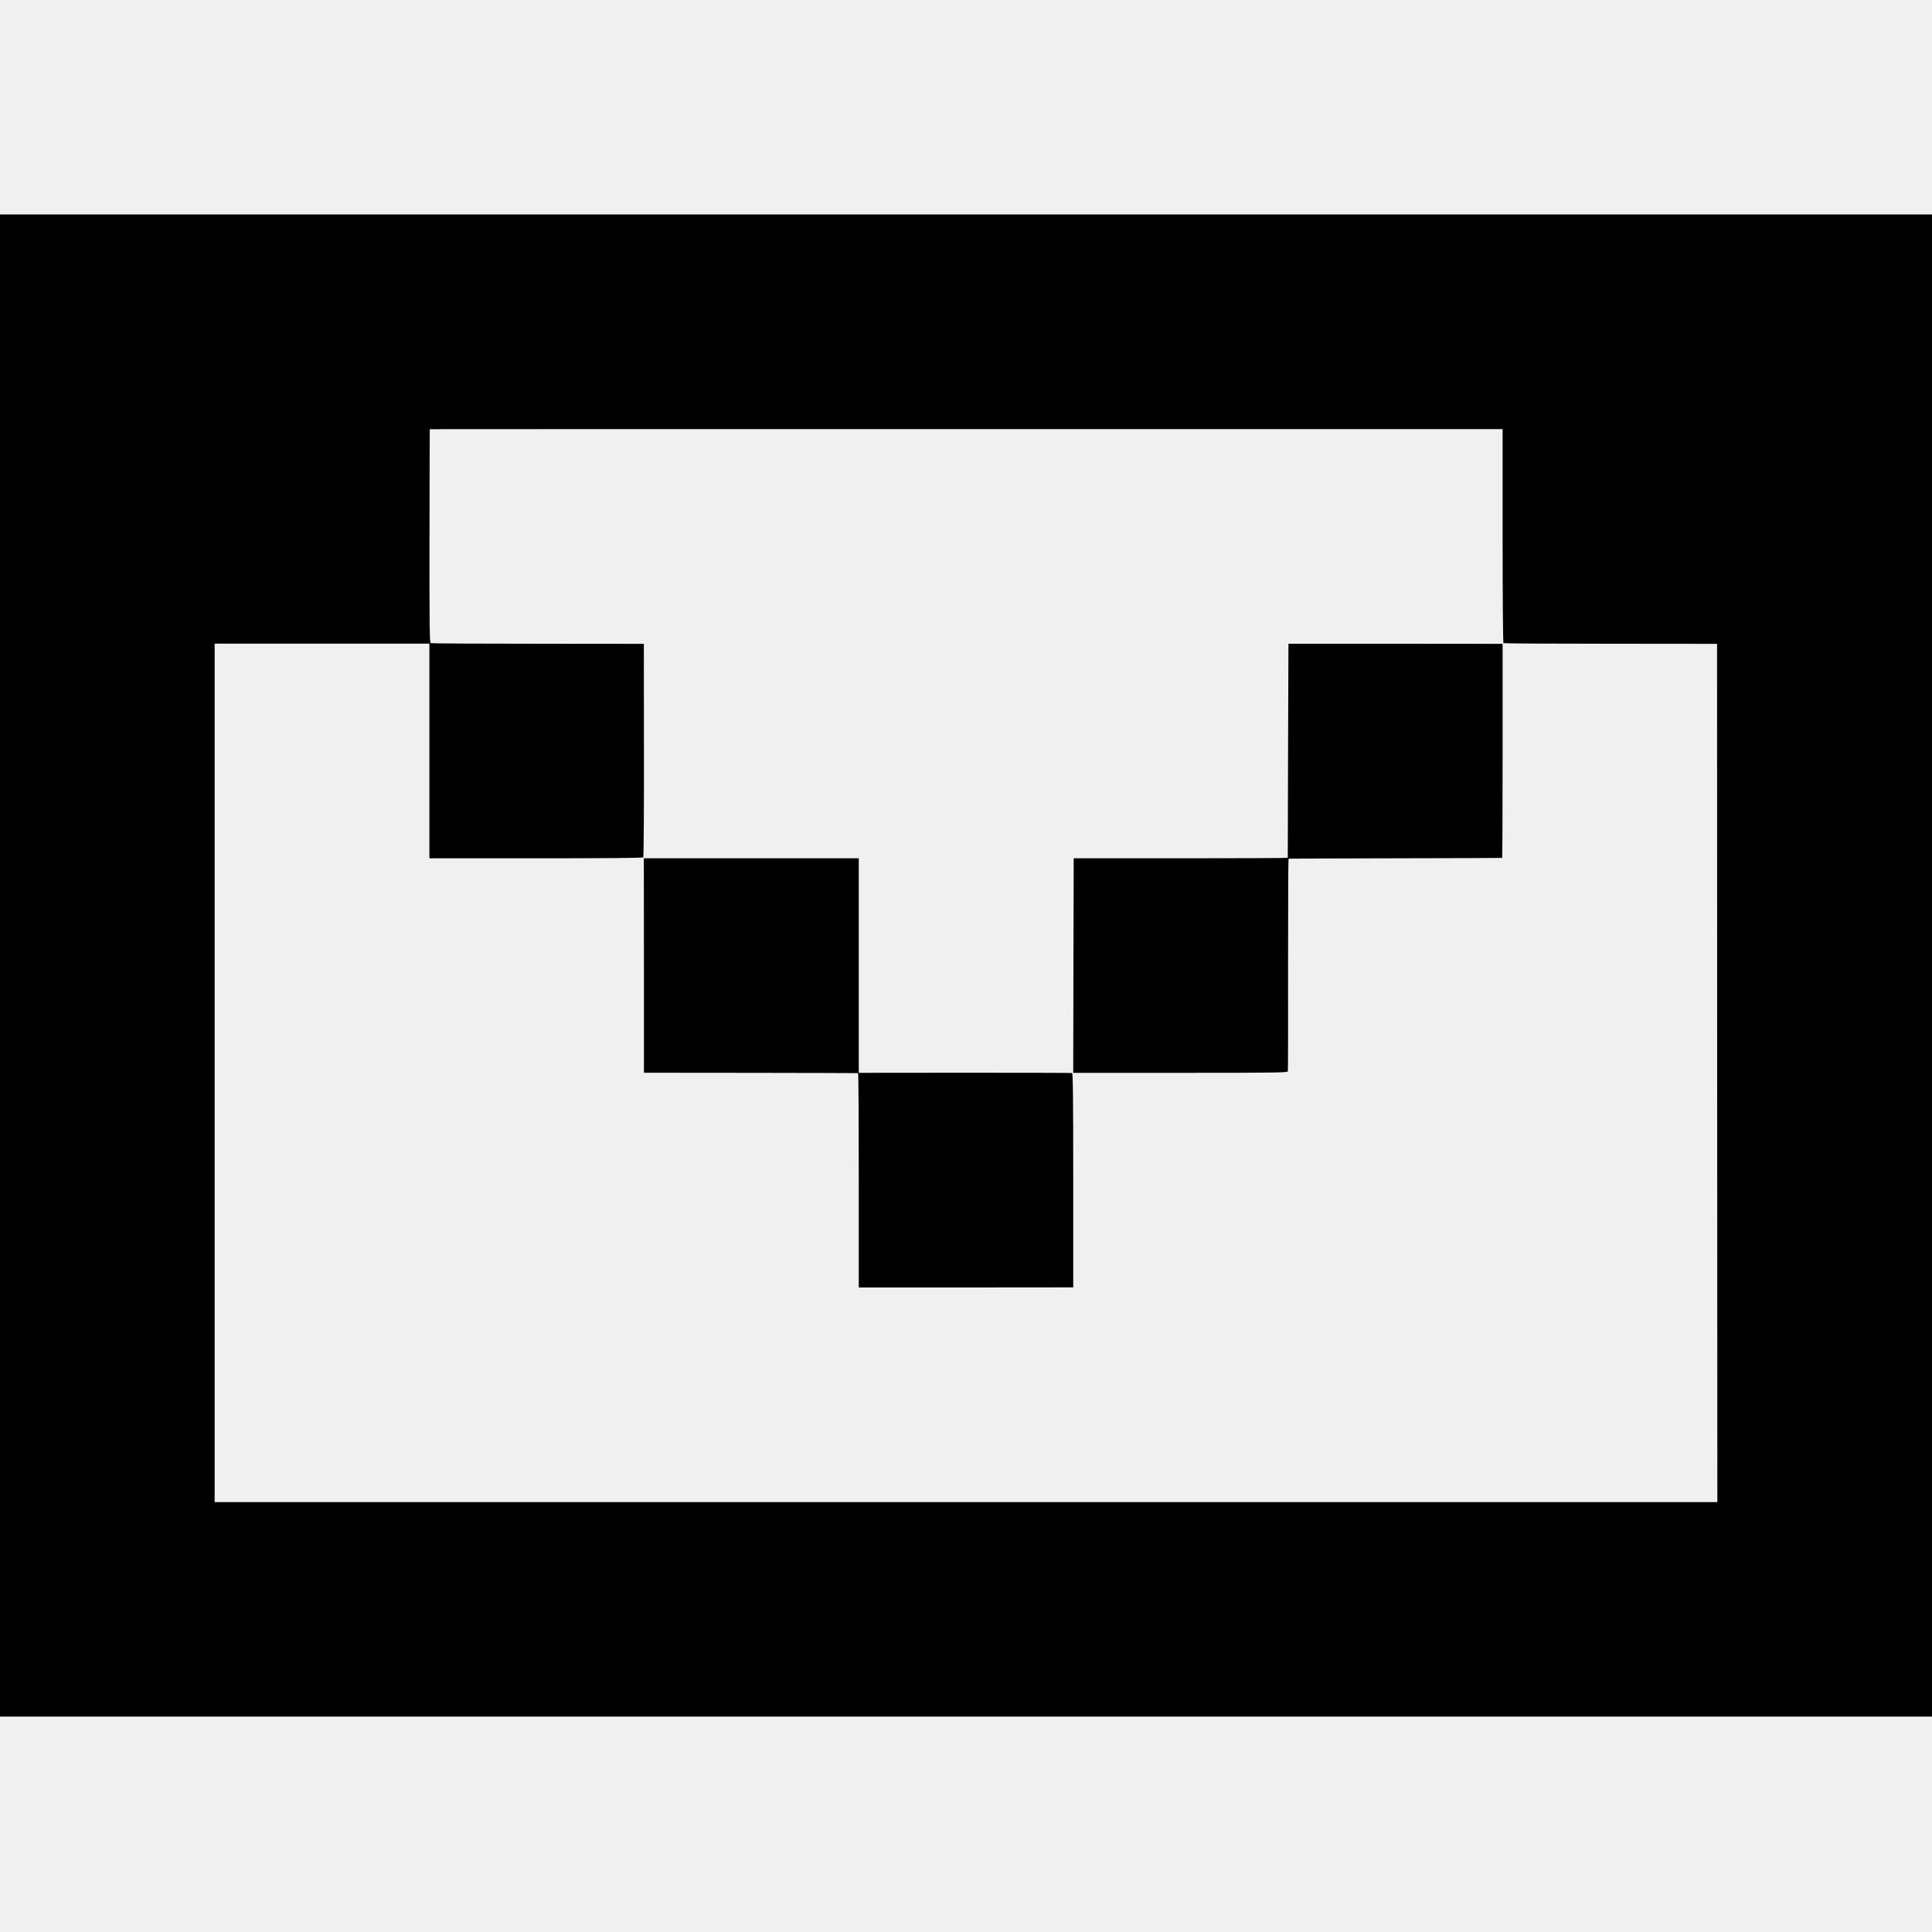
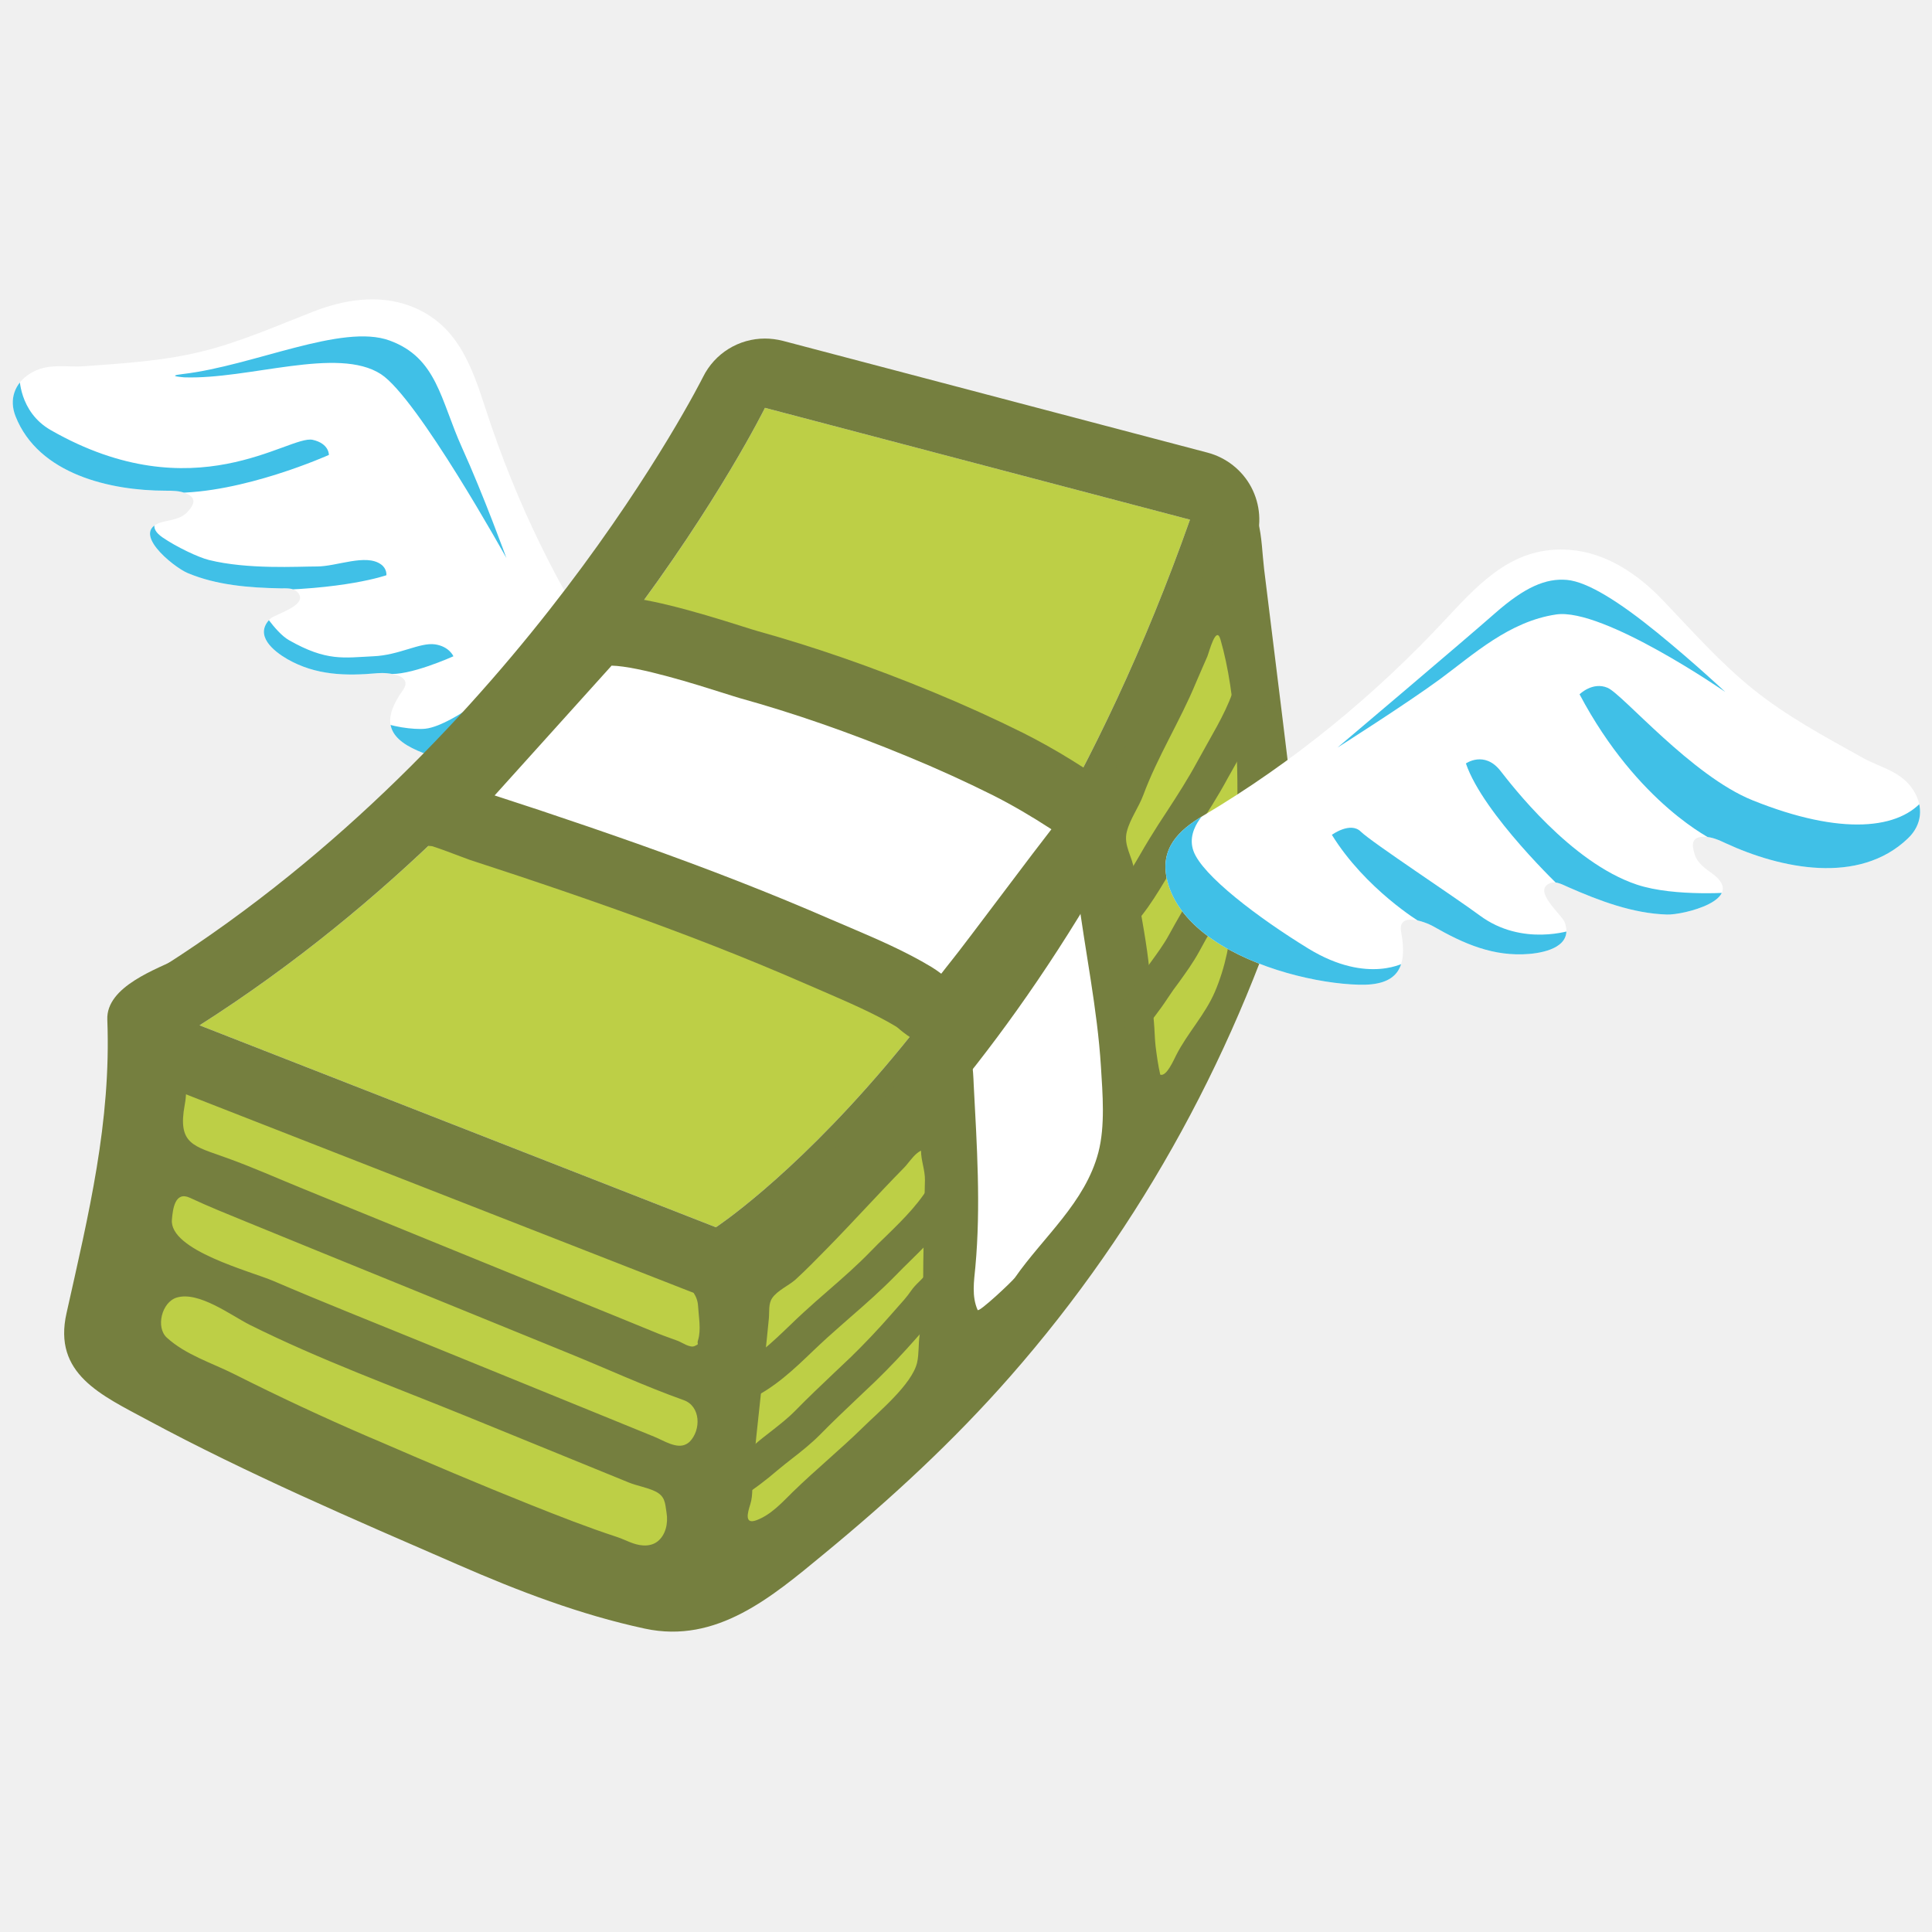
- <svg xmlns="http://www.w3.org/2000/svg" version="1.0" width="2000pt" height="2000pt" viewBox="0 0 2000 2000" preserveAspectRatio="xMidYMid meet">
-   <g transform="translate(0,2000) scale(0.1,-0.1)" fill="#000000" stroke="none">
-     <path d="M0 10005 l0 -7775 10000 0 10000 0 0 7775 0 7775 -10000 0 -10000 0 0 -7775z m15555 4448 c0 -668 4 -1107 9 -1111 5 -3 505 -6 1110 -6 l1101 -1 1 -4442 2 -4443 -7778 0 -7778 0 0 4443 0 4444 1112 0 1111 0 0 -1111 0 -1111 1103 0 c730 0 1106 3 1111 10 5 5 8 505 7 1110 l-1 1100 -1096 1 c-603 0 -1102 3 -1110 6 -12 5 -14 172 -13 1109 1 607 2 1105 3 1106 0 1 2500 1 5554 1 l5552 0 0 -1105z" />
-     <path d="M13338 13336 c0 -1 -2 -498 -4 -1106 -1 -608 -3 -1107 -3 -1110 -1 -3 -499 -5 -1108 -5 l-1108 0 -3 -1110 -2 -1111 1109 0 c989 0 1110 2 1113 16 2 8 3 507 2 1108 0 600 2 1093 5 1093 4 1 501 3 1106 4 605 1 1102 3 1105 4 3 0 5 499 5 1109 l0 1107 -1108 1 c-609 0 -1108 0 -1109 0z" />
-     <path d="M6666 10005 l0 -1110 1105 -1 c607 -1 1107 -2 1112 -3 4 -1 7 -500 7 -1110 l0 -1109 1110 0 1110 1 0 1107 c0 878 -3 1109 -12 1112 -7 2 -507 3 -1110 3 l-1098 -1 0 1111 0 1110 -1112 0 -1113 0 1 -1110z" />
+ <svg xmlns="http://www.w3.org/2000/svg" width="100%" height="100%" viewBox="0 0 2000 2000" version="1.1" xml:space="preserve" style="fill-rule:evenodd;clip-rule:evenodd;stroke-linejoin:round;stroke-miterlimit:2;">
+   <g>
+     <g>
+       <path d="M576.719,796.719c25.937,-4.375 48.906,-14.688 63.75,-33.438c18.75,-24.062 10,-47.187 -5.469,-69.844c-56.875,-82.656 -100.781,-173.593 -131.875,-268.906c-14.844,-45.781 -29.688,-89.531 -78.906,-107.969c-32.969,-12.187 -69.063,-6.25 -100.938,6.407c-37.656,14.687 -74.687,31.093 -113.906,40.781c-39.375,9.844 -80.938,12.344 -121.406,15.312c-20.157,1.563 -38.907,-3.906 -57.344,7.969c-15.625,10 -21.406,26.563 -14.531,43.906c23.75,60.157 98.281,77.032 155.468,77.032c7.188,-0 14.219,-0 21.094,2.812c11.406,4.844 8.438,11.563 1.094,19.531c-5.938,6.407 -15.313,7.657 -23.438,9.532c-39.375,8.437 9.532,47.343 23.75,53.281c30.313,12.812 64.219,15.312 96.719,15.937c5,0 12.656,-0.625 16.719,3.438c13.906,13.906 -22.5,22.812 -27.969,28.281c-16.719,16.875 3.438,33.125 17.969,41.563c29.531,16.875 60.625,17.5 93.437,14.531c10.469,-0.938 37.5,1.719 26.094,17.656c-20.469,28.75 -18.125,48.125 15.469,62.656c35.469,15.469 95.156,27.657 144.219,19.532Z" style="fill:#fff;" />
+       <path d="M189.375,387.187c73.125,-8.593 164.687,-52.656 213.906,-34.687c49.219,17.969 52.656,61.562 75,110.937c22.344,49.219 45.938,114.219 45.938,114.219c-0,0 -91.875,-165.625 -129.844,-190.312c-44.844,-29.063 -136.563,5.625 -203.75,3.281c-0.156,-0.156 -20.313,-1.25 -1.25,-3.438Z" style="fill:#40c0e7;" />
+       <g>
+         <clipPath id="_clip1">
+           <path d="M576.719,796.719c25.937,-4.375 48.906,-14.688 63.75,-33.438c18.75,-24.062 10,-47.187 -5.469,-69.844c-56.875,-82.656 -100.781,-173.593 -131.875,-268.906c-14.844,-45.781 -29.688,-89.531 -78.906,-107.969c-32.969,-12.187 -69.063,-6.25 -100.938,6.407c-37.656,14.687 -74.687,31.093 -113.906,40.781c-39.375,9.844 -80.938,12.344 -121.406,15.312c-20.157,1.563 -38.907,-3.906 -57.344,7.969c-15.625,10 -21.406,26.563 -14.531,43.906c23.75,60.157 98.281,77.032 155.468,77.032c7.188,-0 14.219,-0 21.094,2.812c11.406,4.844 8.438,11.563 1.094,19.531c-5.938,6.407 -15.313,7.657 -23.438,9.532c-39.375,8.437 9.532,47.343 23.75,53.281c30.313,12.812 64.219,15.312 96.719,15.937c5,0 12.656,-0.625 16.719,3.438c13.906,13.906 -22.5,22.812 -27.969,28.281c-16.719,16.875 3.438,33.125 17.969,41.563c29.531,16.875 60.625,17.5 93.437,14.531c10.469,-0.938 37.5,1.719 26.094,17.656c-20.469,28.75 -18.125,48.125 15.469,62.656c35.469,15.469 95.156,27.657 144.219,19.532Z" />
+         </clipPath>
+         <g clip-path="url(#_clip1)">
+           <path d="M20.156,389.375c0,-0 -0.937,36.875 32.5,55.937c148.906,85.157 246.406,4.532 271.094,10c17.187,3.907 16.719,15.625 16.719,15.625c-0,0 -89.532,40.313 -162.344,39.219c-72.813,-1.094 -145.625,-1.094 -160.156,-39.219c-14.532,-38.125 -23.438,-63.906 -23.438,-63.906l25.625,-17.656Z" style="fill:#40c0e7;" />
+         </g>
+         <clipPath id="_clip2">
+           <path d="M576.719,796.719c25.937,-4.375 48.906,-14.688 63.75,-33.438c18.75,-24.062 10,-47.187 -5.469,-69.844c-56.875,-82.656 -100.781,-173.593 -131.875,-268.906c-14.844,-45.781 -29.688,-89.531 -78.906,-107.969c-32.969,-12.187 -69.063,-6.25 -100.938,6.407c-37.656,14.687 -74.687,31.093 -113.906,40.781c-39.375,9.844 -80.938,12.344 -121.406,15.312c-20.157,1.563 -38.907,-3.906 -57.344,7.969c-15.625,10 -21.406,26.563 -14.531,43.906c23.75,60.157 98.281,77.032 155.468,77.032c7.188,-0 14.219,-0 21.094,2.812c11.406,4.844 8.438,11.563 1.094,19.531c-5.938,6.407 -15.313,7.657 -23.438,9.532c-39.375,8.437 9.532,47.343 23.75,53.281c30.313,12.812 64.219,15.312 96.719,15.937c5,0 12.656,-0.625 16.719,3.438c13.906,13.906 -22.5,22.812 -27.969,28.281c-16.719,16.875 3.438,33.125 17.969,41.563c29.531,16.875 60.625,17.5 93.437,14.531c10.469,-0.938 37.5,1.719 26.094,17.656c-20.469,28.75 -18.125,48.125 15.469,62.656c35.469,15.469 95.156,27.657 144.219,19.532Z" />
+         </clipPath>
+         <g clip-path="url(#_clip2)">
+           <path d="M162.5,536.094c-0,3.437 -8.906,10 5.625,20.156c14.531,10 37.344,20.781 48.125,23.437c40.312,10 91.875,6.719 112.031,6.719c20.313,0 50.469,-13.437 66.094,-2.187c6.406,4.531 5.625,11.25 5.625,11.25c-0,-0 -43.75,15.625 -135.469,15.625c-92.656,-0 -134.375,-34.688 -138.906,-43.594c-4.531,-8.906 19.062,-34.688 19.062,-34.688l17.813,3.282Z" style="fill:#40c0e7;" />
+         </g>
+         <clipPath id="_clip3">
+           <path d="M576.719,796.719c25.937,-4.375 48.906,-14.688 63.75,-33.438c18.75,-24.062 10,-47.187 -5.469,-69.844c-56.875,-82.656 -100.781,-173.593 -131.875,-268.906c-14.844,-45.781 -29.688,-89.531 -78.906,-107.969c-32.969,-12.187 -69.063,-6.25 -100.938,6.407c-37.656,14.687 -74.687,31.093 -113.906,40.781c-39.375,9.844 -80.938,12.344 -121.406,15.312c-20.157,1.563 -38.907,-3.906 -57.344,7.969c-15.625,10 -21.406,26.563 -14.531,43.906c23.75,60.157 98.281,77.032 155.468,77.032c7.188,-0 14.219,-0 21.094,2.812c11.406,4.844 8.438,11.563 1.094,19.531c-5.938,6.407 -15.313,7.657 -23.438,9.532c-39.375,8.437 9.532,47.343 23.75,53.281c30.313,12.812 64.219,15.312 96.719,15.937c5,0 12.656,-0.625 16.719,3.438c13.906,13.906 -22.5,22.812 -27.969,28.281c-16.719,16.875 3.438,33.125 17.969,41.563c29.531,16.875 60.625,17.5 93.437,14.531c10.469,-0.938 37.5,1.719 26.094,17.656c-20.469,28.75 -18.125,48.125 15.469,62.656c35.469,15.469 95.156,27.657 144.219,19.532Z" />
+         </clipPath>
+         <g clip-path="url(#_clip3)">
+           <path d="M272.187,633.594c-5.156,-8.594 12.032,20.625 26.875,29.062c39.219,22.344 57.032,18.125 87.344,16.719c26.875,-1.094 48.125,-14.531 63.906,-12.344c14.844,2.188 19.063,12.344 19.063,12.344c-0,-0 -47.031,21.25 -68.281,17.969c-21.25,-3.438 -110.782,15.625 -116.407,8.906c-5.625,-6.719 -38.125,-47.031 -38.125,-47.031l25.625,-25.625Z" style="fill:#40c0e7;" />
+         </g>
+         <clipPath id="_clip4">
+           <path d="M576.719,796.719c25.937,-4.375 48.906,-14.688 63.75,-33.438c18.75,-24.062 10,-47.187 -5.469,-69.844c-56.875,-82.656 -100.781,-173.593 -131.875,-268.906c-14.844,-45.781 -29.688,-89.531 -78.906,-107.969c-32.969,-12.187 -69.063,-6.25 -100.938,6.407c-37.656,14.687 -74.687,31.093 -113.906,40.781c-39.375,9.844 -80.938,12.344 -121.406,15.312c-20.157,1.563 -38.907,-3.906 -57.344,7.969c-15.625,10 -21.406,26.563 -14.531,43.906c23.75,60.157 98.281,77.032 155.468,77.032c7.188,-0 14.219,-0 21.094,2.812c11.406,4.844 8.438,11.563 1.094,19.531c-5.938,6.407 -15.313,7.657 -23.438,9.532c-39.375,8.437 9.532,47.343 23.75,53.281c30.313,12.812 64.219,15.312 96.719,15.937c5,0 12.656,-0.625 16.719,3.438c13.906,13.906 -22.5,22.812 -27.969,28.281c-16.719,16.875 3.438,33.125 17.969,41.563c29.531,16.875 60.625,17.5 93.437,14.531c10.469,-0.938 37.5,1.719 26.094,17.656c-20.469,28.75 -18.125,48.125 15.469,62.656c35.469,15.469 95.156,27.657 144.219,19.532Z" />
+         </clipPath>
+         <g clip-path="url(#_clip4)">
+           <path d="M392.031,745.469c10.156,6.718 37.031,10.156 48.125,8.906c15.938,-1.563 40.313,-17.969 40.313,-17.969l1.093,12.344l-25.781,26.875l-39.219,16.875l-35.781,-27.969l11.25,-19.062Z" style="fill:#40c0e7;" />
+         </g>
+       </g>
+       <path d="M1121.72,903.906c-9.219,32.5 -35.625,65.938 -53.75,94.219c-14.063,21.875 -33.125,37.812 -48.438,58.281c-14.375,19.375 -40.625,42.813 -41.25,66.875c-1.25,50.156 4.688,98.438 4.531,147.969c-0.156,17.812 2.188,35.937 4.375,53.906c1.719,15.156 10.157,32.188 9.688,48.438c18.906,2.968 27.5,-2.657 41.562,-15.625c20,-18.438 38.125,-38.75 56.25,-58.594c23.438,-25.938 38.907,-45.781 52.657,-77.5c11.093,-25.781 16.718,-41.563 14.687,-70.625c-2.031,-28.594 -4.531,-56.719 -4.531,-86.094l-35.781,-161.25Z" style="fill:#fff;fill-rule:nonzero;" />
+       <path d="M167.656,1092.03l582.344,219.531l-27.031,322.5l-618.125,-228.437l62.812,-313.594Z" style="fill:#bdcf46;fill-rule:nonzero;" />
+       <g>
+         <g>
+           <g>
+             <path id="SVGID_3_" d="M791.875,422.187c-0,0 -191.094,388.282 -585.313,639.219l534.532,209.063c-0,-0 301.718,-197.188 490.781,-732.5l-440,-115.782Z" style="fill:#bdcf46;" />
+           </g>
+           <path d="M791.875,422.187l440,115.782c-189.063,535.312 -490.781,732.5 -490.781,732.5l-534.532,-209.063c394.063,-250.937 585.313,-639.219 585.313,-639.219m-0,-71.718c-26.875,-0 -51.875,15 -64.219,40c-1.875,3.75 -188.125,374.062 -559.531,610.468c-22.813,14.532 -35.469,40.469 -32.813,67.344c2.657,26.875 20.157,50 45.157,59.844l534.531,209.062c8.437,3.282 17.344,5 26.094,5c13.75,0 27.343,-3.906 39.218,-11.718c13.125,-8.594 324.219,-216.719 519.219,-768.594c6.719,-18.906 5.156,-39.688 -4.219,-57.5c-9.375,-17.656 -25.781,-30.625 -45.156,-35.781l-439.844,-115.782c-6.25,-1.562 -12.5,-2.343 -18.437,-2.343Z" style="fill:#757f3f;fill-rule:nonzero;" />
+         </g>
+         <path d="M717.812,1337.97c2.657,4.062 4.532,8.437 4.844,14.218c0.625,11.25 3.281,24.219 0,35c-1.719,5 2.188,3.594 -3.594,6.25c-4.687,2.188 -12.812,-3.593 -17.187,-5.312c-6.875,-2.656 -13.75,-4.844 -20.625,-7.656c-12.813,-5.313 -25.781,-10.469 -38.594,-15.782c-53.125,-21.562 -106.094,-43.281 -159.219,-64.843c-56.25,-22.969 -112.656,-45.938 -168.906,-68.907c-26.562,-10.781 -52.969,-22.656 -80,-32.343c-34.062,-12.344 -50.937,-13.75 -43.281,-55c3.281,-17.657 0.625,-35.313 2.656,-53.282c1.719,-15.781 3.281,-21.718 15.781,-32.187c17.657,-14.688 34.688,-28.281 28.75,-53.906c-7.187,-31.875 -27.187,-23.438 -51.562,-13.125c-24.219,12.031 -77.188,29.843 -75.781,64.531c4.062,106.094 -19.375,201.406 -42.188,303.594c-14.375,63.125 35.938,85 84.688,111.25c102.187,55 213.593,102.812 320,149.062c62.5,27.344 127.031,52.031 193.906,66.406c74.531,16.094 131.875,-33.125 185.312,-77.187c68.907,-56.719 134.219,-116.875 193.125,-184.063c137.032,-156.093 236.719,-340.468 296.094,-539.375c1.406,-4.687 1.719,-9.687 1.25,-14.531c-5.312,-42.812 -10.625,-85.625 -15.781,-128.437c-6.25,-51.094 -12.656,-102.188 -18.906,-153.282c-1.875,-15.625 -2.188,-33.437 -6.25,-49.062c-0.469,-1.875 -1.094,-3.594 -1.563,-5.469c-3.906,-12.187 -13.906,-24.062 -28.594,-18.906c-17.187,5.937 -13.437,31.719 -17.343,46.094c-5,18.437 -10.469,36.406 -15,54.843c-9.375,38.282 -31.719,76.25 -49.844,110.938c-13.125,24.844 -26.719,47.031 -37.5,73.281c-8.281,20.313 -16.719,40.469 -25.469,60.625c-4.062,9.375 -12.812,19.375 -14.844,29.375c-2.187,10.156 2.188,23.906 3.438,34.219c7.656,59.844 20.312,118.906 24.062,179.219c1.719,27.968 4.532,61.25 -2.656,88.75c-13.594,51.875 -56.875,87.343 -86.406,129.687c-2.656,3.75 -37.344,36.406 -38.594,33.438c-6.25,-14.219 -3.75,-29.688 -2.344,-44.532c5.782,-62.812 1.563,-126.093 -1.718,-188.906c-0.625,-13.281 -0.625,-40.781 -18.125,-42.812c-10,-1.094 -16.719,-0.938 -25.157,4.843c-20.312,14.063 -34.531,35.782 -50.937,53.907c-22.344,24.687 -45.938,48.75 -71.406,70c-13.125,10.937 -25.782,22.187 -38.125,33.906c-17.032,12.969 -35.157,25 -54.219,34.531c-18.125,9.063 -52.813,8.438 -45.625,38.281c2.5,9.532 8.75,15.469 13.437,22.657Zm-37.031,257.656c-3.75,2.969 -8.75,4.531 -14.844,4.219c-10.468,-0.625 -17.968,-5.782 -27.656,-8.907c-30,-9.843 -59.531,-21.406 -88.906,-33.125c-53.594,-21.406 -106.875,-44.062 -159.844,-67.031c-2.656,-1.094 -5.156,-2.187 -7.812,-3.281c-47.5,-20.469 -92.969,-41.719 -139.219,-65c-23.281,-11.719 -50.156,-19.844 -69.844,-37.813c-11.562,-10.625 -5.312,-36.562 10.156,-41.406c22.813,-7.031 56.407,18.438 75.625,28.125c72.657,36.25 149.219,64.063 224.375,94.688c55.938,22.812 112.032,45.625 168.125,68.593c8.438,3.438 18.594,5 27.188,9.063c10.312,5 10.312,11.719 11.875,22.187c1.875,11.25 -1.094,23.282 -9.219,29.688Zm29.844,-100.781c-10,5.625 -23.438,-3.594 -33.594,-7.657c-21.406,-8.75 -42.969,-17.5 -64.375,-26.25c-59.062,-24.062 -118.125,-48.125 -177.187,-72.187c-50.782,-20.781 -101.875,-40.938 -152.344,-62.656c-23.281,-10 -108.125,-31.719 -105.156,-63.594c0.937,-10.938 3.125,-29.844 18.75,-22.5c19.062,8.906 38.437,16.719 57.968,24.687c52.657,21.563 105.625,43.125 158.282,64.532c58.437,23.75 116.718,47.656 175.156,71.406c39.687,16.094 79.219,34.375 119.531,48.75c17.813,6.25 18.281,30.937 6.25,43.125c-1.094,0.937 -2.031,1.719 -3.281,2.344Z" style="fill:#757f3f;fill-rule:nonzero;" />
+         <g>
+           <path d="M448.281,840.312c2.344,-2.5 43.594,14.063 48.594,15.782c16.875,5.468 33.594,11.093 50.469,16.562c33.593,11.094 67.031,22.656 100.312,34.375c66.719,23.594 132.813,49.063 197.656,77.188c33.438,14.687 69.219,28.437 100.469,47.343c11.406,6.875 17.813,18.282 33.125,15.157c14.531,-2.969 24.219,-18.438 33.125,-28.907c12.188,-14.531 126.406,-168.125 127.656,-167.187c-30,-22.5 -63.125,-43.281 -96.406,-59.844c-29.687,-14.844 -59.844,-28.437 -90.469,-41.094c-58.125,-23.906 -117.5,-45 -178.125,-61.875c-21.562,-6.093 -144.375,-49.375 -162.187,-29.687c0.156,0.156 -164.063,182.187 -164.219,182.187Z" style="fill:#fff;" />
+           <path d="M973.906,1083.44c-20.781,0 -34.062,-10.937 -42.031,-17.343c-1.406,-1.25 -2.813,-2.5 -4.531,-3.594c-22.969,-13.75 -49.844,-25.156 -75.625,-36.406l-20.625,-8.907c-58.438,-25.468 -122.188,-50.468 -195.313,-76.406c-32.969,-11.719 -66.25,-23.125 -99.531,-34.219l-50.313,-16.562c-1.406,-0.469 -4.687,-1.719 -9.218,-3.438c-5.782,-2.187 -22.188,-8.437 -29.532,-10.625c-8.125,-0.312 -16.093,-3.437 -22.812,-9.375c-14.531,-13.281 -15.625,-35.625 -2.656,-50.312l0.156,-0.156l164.062,-181.875c15.313,-17.032 38.282,-17.032 45.625,-17.032c33.75,0 86.25,15.157 137.969,31.563c6.563,2.031 11.719,3.75 14.688,4.531c58.75,16.406 118.437,37.031 182.031,63.281c32.187,13.282 63.437,27.5 92.969,42.188c33.125,16.719 66.718,37.344 97.656,60.312c11.25,5.938 19.219,17.969 19.219,31.719c-0,11.094 -5.157,21.094 -13.125,27.656c-10,12.657 -40.782,53.282 -63.907,84.063c-33.281,44.219 -54.062,71.719 -59.843,78.594l-4.063,5.156c-9.687,12.344 -24.375,30.937 -49.219,35.937c-3.75,0.782 -7.968,1.25 -12.031,1.25Zm-461.875,-260l46.719,15.313c33.75,11.25 67.5,22.812 101.094,34.687c74.531,26.407 139.843,52.032 199.843,78.125l20.157,8.594c28.125,12.031 57.343,24.531 84.531,40.938c3.594,2.187 6.875,4.531 10,6.875c1.562,-2.032 3.437,-4.532 5,-6.407l5.312,-6.718c4.844,-5.782 32.969,-42.969 57.657,-75.782c19.843,-26.406 34.687,-45.937 46.093,-60.625c-20.156,-13.125 -40.625,-25.156 -61.093,-35.468c-27.969,-13.907 -57.657,-27.5 -88.125,-40c-60.938,-25.157 -117.813,-44.844 -174.063,-60.469c-3.437,-1.094 -9.375,-2.813 -17.031,-5.313c-26.094,-8.281 -86.875,-27.5 -115,-28.125c-19.375,21.407 -80.781,89.532 -121.094,134.375Z" style="fill:#757f3f;fill-rule:nonzero;" />
+         </g>
+       </g>
+       <path d="M939.219,1205c-1.094,1.406 -2.188,2.656 -3.438,3.906c-27.187,27.656 -53.125,56.563 -80.312,84.219c-10.469,10.625 -20.782,21.25 -31.875,31.406c-7.188,6.406 -18.75,11.25 -24.219,19.219c-4.063,5.937 -2.813,14.062 -3.438,20.937c-5.156,53.907 -12.031,107.657 -16.718,161.407c-0.938,10.312 0.625,21.093 -2.5,31.093c-2.969,9.219 -6.25,21.407 6.718,16.407c14.844,-5.625 26.25,-18.282 37.344,-29.219c23.594,-22.969 49.219,-43.906 72.813,-67.031c15.625,-15.469 50.468,-44.219 55.781,-66.719c2.031,-8.906 1.25,-19.688 2.656,-28.75c0.938,-7.188 0.469,-15 1.406,-22.188c2.032,-17.187 2.344,-34.375 2.344,-51.718c0,-20.157 1.563,-40.313 1.25,-60.625c0,-8.75 0.313,-17.188 0.469,-25.782c0.156,-10.156 -4.063,-20.156 -4.063,-30.468c-6.093,3.125 -10,8.906 -14.218,13.906Z" style="fill:#bdcf46;" />
+       <path d="M1278.75,757.187c-2.344,-32.5 -6.875,-65.937 -15.313,-95.156c-4.531,-15.625 -11.875,13.438 -13.593,17.5c-3.907,9.219 -8.125,18.281 -11.875,27.344c-16.407,39.687 -39.532,75.937 -54.532,116.406c-4.687,12.5 -13.593,24.531 -16.875,37.344c-3.906,14.531 5.782,26.094 7.5,40.156c3.594,28.125 9.532,55.781 13.438,83.906c3.437,24.219 4.531,48.907 7.031,73.282c0.781,8.281 0.781,16.718 1.719,25c1.25,9.843 2.656,20.156 4.844,29.531c6.562,2.344 14.062,-15.625 16.562,-20.313c11.719,-22.968 29.688,-41.562 40,-65.468c10.781,-25.313 16.406,-53.125 17.813,-80.469c2.5,-45.938 6.25,-92.031 5.468,-137.969c-0.156,-16.25 -0.781,-33.437 -2.187,-51.094Z" style="fill:#bdcf46;" />
+       <path d="M774.687,1449.38l-15,-32.5c21.407,-9.844 39.063,-26.719 57.657,-44.531c4.687,-4.532 9.531,-9.219 14.531,-13.75c8.125,-7.5 16.562,-14.844 25,-22.188c15.781,-13.75 30.625,-26.719 44.531,-41.094c5.156,-5.312 10.313,-10.468 15.781,-15.625c18.907,-18.437 36.563,-35.937 48.282,-58.125l31.718,16.563c-14.218,27.031 -34.843,47.344 -54.843,67.031c-5.157,5 -10.157,10 -15.157,15.156c-15,15.313 -31.093,29.532 -46.562,42.969c-8.125,7.188 -16.406,14.375 -24.375,21.563c-4.688,4.218 -9.375,8.75 -14.063,13.125c-20.156,19.375 -40.625,39.062 -67.5,51.406Z" style="fill:#757f3f;fill-rule:nonzero;" />
+       <path d="M757.344,1556.88l-9.688,-6.094l8.125,-17.344l-8.281,-12.812c11.094,-7.188 22.969,-16.094 34.219,-25.625c5.156,-4.531 10.625,-8.75 16.093,-12.969c8.75,-6.875 17.657,-13.75 25.469,-21.719c13.125,-13.437 26.719,-26.25 40,-38.906l17.813,-16.875c12.968,-12.656 27.812,-28.125 42.5,-45l4.531,-5.156c5.312,-5.938 10.625,-11.719 15,-18.125c2.344,-3.438 5.469,-6.719 8.906,-10c1.719,-1.719 4.219,-4.219 4.844,-5.313l32.812,14.375c-3.125,7.032 -8.281,12.344 -12.5,16.407c-1.562,1.562 -3.281,3.125 -4.531,4.843c-5.312,7.657 -11.406,14.532 -17.812,21.719l-4.375,4.844c-15.313,17.5 -30.782,33.75 -44.532,47.031l-17.968,17.031c-13.125,12.5 -26.407,25 -39.219,38.125c-9.219,9.219 -19.219,17.188 -28.906,24.688c-5,3.906 -10.157,7.969 -15,12.031c-12.344,10.625 -25.469,20.469 -37.969,28.438l-9.531,6.406Z" style="fill:#757f3f;fill-rule:nonzero;" />
+       <path d="M1160,971.094l-23.438,-27.188c17.969,-15.312 30.313,-36.406 43.282,-58.594c3.281,-5.781 6.718,-11.562 10.156,-17.187c5.781,-9.531 11.875,-18.906 17.969,-28.125c11.406,-17.5 22.031,-34.063 31.562,-51.719c3.594,-6.406 7.188,-12.969 10.781,-19.375c12.969,-22.969 25.313,-44.687 30.469,-69.062l35,7.343c-6.25,29.844 -20.469,55.157 -34.219,79.532c-3.593,6.25 -7.031,12.343 -10.468,18.593c-10.157,18.907 -21.719,36.875 -32.969,54.219c-5.938,9.063 -11.875,18.125 -17.5,27.5c-3.438,5.469 -6.719,10.938 -9.844,16.563c-14.062,23.593 -28.437,48.125 -50.781,67.5Z" style="fill:#757f3f;fill-rule:nonzero;" />
+       <path d="M1172.97,1079.22l-10.938,-3.282l2.969,-18.906l-11.563,-10c8.75,-10 17.657,-21.875 25.938,-34.062c3.75,-5.782 7.812,-11.25 11.875,-16.875c6.562,-9.063 13.281,-18.125 18.594,-27.813c9.062,-16.562 18.437,-32.5 27.812,-48.437l12.344,-21.407c9.062,-15.781 19.062,-34.687 28.594,-54.843l2.968,-6.094c3.438,-7.188 6.875,-14.219 9.375,-21.563c1.25,-3.906 3.438,-7.968 5.782,-12.031c1.093,-2.031 2.968,-5.312 3.125,-6.562l35.625,4.687c-1.094,7.656 -4.688,14.063 -7.5,19.219c-1.094,2.031 -2.344,4.062 -2.969,5.937c-3.125,8.75 -7.031,17.188 -11.25,25.782l-2.813,5.937c-10,21.094 -20.312,40.938 -30,57.5l-12.5,21.406c-9.218,15.625 -18.437,31.25 -27.187,47.5c-6.25,11.407 -13.75,21.719 -20.938,31.719c-3.906,5.156 -7.656,10.313 -11.093,15.625c-8.907,13.594 -19.063,26.563 -28.75,37.813l-7.5,8.75Z" style="fill:#757f3f;fill-rule:nonzero;" />
+       <path d="M1255.62,972.812c-23.594,-16.25 -41.563,-36.875 -47.5,-62.031c-7.5,-32.187 11.562,-51.094 37.187,-66.25c93.75,-55.625 178.594,-125.156 252.657,-205c35.625,-38.281 70.156,-74.687 127.031,-70.312c38.125,2.968 70.781,25.312 96.562,52.343c30.313,31.719 59.375,64.688 93.594,92.188c34.375,27.656 74.219,49.062 112.656,70.469c19.219,10.781 40,13.75 52.969,33.906c10.781,17.031 8.906,35.937 -5.781,49.844c-50.781,48.593 -132.031,31.093 -188.438,5c-7.031,-3.282 -14.062,-6.563 -22.031,-6.719c-13.437,-0.313 -13.75,7.656 -10,18.75c2.969,9.062 11.563,14.531 18.906,20c34.844,26.25 -31.093,42.344 -47.812,41.719c-35.469,-1.094 -70,-14.219 -102.344,-28.438c-5.156,-2.187 -12.187,-6.406 -18.125,-4.219c-20,7.344 11.719,32.657 14.688,40.782c8.75,24.218 -18.438,31.093 -36.719,32.656c-36.875,3.125 -67.813,-10.469 -98.906,-28.281c-9.844,-5.625 -37.657,-15.313 -33.75,5.468c7.031,37.657 -4.063,55.782 -43.75,54.688c-42.188,-1.094 -106.563,-16.094 -151.094,-46.563Z" style="fill:#fff;" />
+       <g>
+         <path d="M1384.53,773.906c0,0 132.5,-112.031 163.281,-139.219c30.782,-27.031 52.5,-36.25 74.219,-34.375c21.563,1.875 54.844,23.125 93.438,54.532c38.75,31.562 70.468,61.406 70.468,61.406c0,-0 -126.25,-87.344 -175,-80.156c-48.75,7.187 -85.781,41.562 -120.156,66.875c-34.375,25.312 -106.25,70.937 -106.25,70.937Z" style="fill:#40c0e7;" />
+         <g>
+           <clipPath id="_clip5">
+             <path d="M1255.62,972.812c-23.594,-16.25 -41.563,-36.875 -47.5,-62.031c-7.5,-32.187 11.562,-51.094 37.187,-66.25c93.75,-55.625 178.594,-125.156 252.657,-205c35.625,-38.281 70.156,-74.687 127.031,-70.312c38.125,2.968 70.781,25.312 96.562,52.343c30.313,31.719 59.375,64.688 93.594,92.188c34.375,27.656 74.219,49.062 112.656,70.469c19.219,10.781 40,13.75 52.969,33.906c10.781,17.031 8.906,35.937 -5.781,49.844c-50.781,48.593 -132.031,31.093 -188.438,5c-7.031,-3.282 -14.062,-6.563 -22.031,-6.719c-13.437,-0.313 -13.75,7.656 -10,18.75c2.969,9.062 11.563,14.531 18.906,20c34.844,26.25 -31.093,42.344 -47.812,41.719c-35.469,-1.094 -70,-14.219 -102.344,-28.438c-5.156,-2.187 -12.187,-6.406 -18.125,-4.219c-20,7.344 11.719,32.657 14.688,40.782c8.75,24.218 -18.438,31.093 -36.719,32.656c-36.875,3.125 -67.813,-10.469 -98.906,-28.281c-9.844,-5.625 -37.657,-15.313 -33.75,5.468c7.031,37.657 -4.063,55.782 -43.75,54.688c-42.188,-1.094 -106.563,-16.094 -151.094,-46.563Z" />
+           </clipPath>
+           <g clip-path="url(#_clip5)">
+             <path d="M1635.16,718.75c0,-0 13.438,-13.438 29.063,-6.719c15.625,6.719 87.031,91.094 150,116.406c91.875,37.032 153.437,30.313 178.125,-2.187c4.843,-6.406 -12.344,78.437 -12.344,78.437l-120.938,15.625l-85.156,-50.468c0.156,-0 -78.281,-36.875 -138.75,-151.094Z" style="fill:#40c0e7;" />
+           </g>
+           <clipPath id="_clip6">
+             <path d="M1255.62,972.812c-23.594,-16.25 -41.563,-36.875 -47.5,-62.031c-7.5,-32.187 11.562,-51.094 37.187,-66.25c93.75,-55.625 178.594,-125.156 252.657,-205c35.625,-38.281 70.156,-74.687 127.031,-70.312c38.125,2.968 70.781,25.312 96.562,52.343c30.313,31.719 59.375,64.688 93.594,92.188c34.375,27.656 74.219,49.062 112.656,70.469c19.219,10.781 40,13.75 52.969,33.906c10.781,17.031 8.906,35.937 -5.781,49.844c-50.781,48.593 -132.031,31.093 -188.438,5c-7.031,-3.282 -14.062,-6.563 -22.031,-6.719c-13.437,-0.313 -13.75,7.656 -10,18.75c2.969,9.062 11.563,14.531 18.906,20c34.844,26.25 -31.093,42.344 -47.812,41.719c-35.469,-1.094 -70,-14.219 -102.344,-28.438c-5.156,-2.187 -12.187,-6.406 -18.125,-4.219c-20,7.344 11.719,32.657 14.688,40.782c8.75,24.218 -18.438,31.093 -36.719,32.656c-36.875,3.125 -67.813,-10.469 -98.906,-28.281c-9.844,-5.625 -37.657,-15.313 -33.75,5.468c7.031,37.657 -4.063,55.782 -43.75,54.688c-42.188,-1.094 -106.563,-16.094 -151.094,-46.563Z" />
+           </clipPath>
+           <g clip-path="url(#_clip6)">
+             <path d="M1517.5,790.312c-0,0 19.062,-13.437 35.625,7.5c11.094,14.063 72.5,95 141.406,117.969c39.375,13.125 101.875,7.813 101.875,7.813l-46.562,43.906l-132.5,-47.188c-0.157,0 -81.875,-77.343 -99.844,-130Z" style="fill:#40c0e7;" />
+           </g>
+           <clipPath id="_clip7">
+             <path d="M1255.62,972.812c-23.594,-16.25 -41.563,-36.875 -47.5,-62.031c-7.5,-32.187 11.562,-51.094 37.187,-66.25c93.75,-55.625 178.594,-125.156 252.657,-205c35.625,-38.281 70.156,-74.687 127.031,-70.312c38.125,2.968 70.781,25.312 96.562,52.343c30.313,31.719 59.375,64.688 93.594,92.188c34.375,27.656 74.219,49.062 112.656,70.469c19.219,10.781 40,13.75 52.969,33.906c10.781,17.031 8.906,35.937 -5.781,49.844c-50.781,48.593 -132.031,31.093 -188.438,5c-7.031,-3.282 -14.062,-6.563 -22.031,-6.719c-13.437,-0.313 -13.75,7.656 -10,18.75c2.969,9.062 11.563,14.531 18.906,20c34.844,26.25 -31.093,42.344 -47.812,41.719c-35.469,-1.094 -70,-14.219 -102.344,-28.438c-5.156,-2.187 -12.187,-6.406 -18.125,-4.219c-20,7.344 11.719,32.657 14.688,40.782c8.75,24.218 -18.438,31.093 -36.719,32.656c-36.875,3.125 -67.813,-10.469 -98.906,-28.281c-9.844,-5.625 -37.657,-15.313 -33.75,5.468c7.031,37.657 -4.063,55.782 -43.75,54.688c-42.188,-1.094 -106.563,-16.094 -151.094,-46.563Z" />
+           </clipPath>
+           <g clip-path="url(#_clip7)">
+             <path d="M1378.75,864.219c-0,-0 19.219,-14.063 30,-3.282c10.937,10.782 97.031,67.5 122.812,86.563c44.375,33.125 95.938,15.156 95.938,15.156c-0,0 -0.156,35.469 -7.344,37.188c-7.187,1.718 -110.156,-3.594 -110.156,-3.594l-39.219,-41.406c-0.312,0.156 -57.344,-34.532 -92.031,-90.625Z" style="fill:#40c0e7;" />
+           </g>
+           <clipPath id="_clip8">
+             <path d="M1255.62,972.812c-23.594,-16.25 -41.563,-36.875 -47.5,-62.031c-7.5,-32.187 11.562,-51.094 37.187,-66.25c93.75,-55.625 178.594,-125.156 252.657,-205c35.625,-38.281 70.156,-74.687 127.031,-70.312c38.125,2.968 70.781,25.312 96.562,52.343c30.313,31.719 59.375,64.688 93.594,92.188c34.375,27.656 74.219,49.062 112.656,70.469c19.219,10.781 40,13.75 52.969,33.906c10.781,17.031 8.906,35.937 -5.781,49.844c-50.781,48.593 -132.031,31.093 -188.438,5c-7.031,-3.282 -14.062,-6.563 -22.031,-6.719c-13.437,-0.313 -13.75,7.656 -10,18.75c2.969,9.062 11.563,14.531 18.906,20c34.844,26.25 -31.093,42.344 -47.812,41.719c-35.469,-1.094 -70,-14.219 -102.344,-28.438c-5.156,-2.187 -12.187,-6.406 -18.125,-4.219c-20,7.344 11.719,32.657 14.688,40.782c8.75,24.218 -18.438,31.093 -36.719,32.656c-36.875,3.125 -67.813,-10.469 -98.906,-28.281c-9.844,-5.625 -37.657,-15.313 -33.75,5.468c7.031,37.657 -4.063,55.782 -43.75,54.688c-42.188,-1.094 -106.563,-16.094 -151.094,-46.563Z" />
+           </clipPath>
+           <g clip-path="url(#_clip8)">
+             <path d="M1255.31,833.906c0,0 -28.906,21.719 -19.843,47.031c9.062,25.313 67.031,69.219 119.062,101.094c62.188,37.969 101.406,13.438 101.406,13.438l-23.75,39.062l-122.656,-16.25l-122.812,-90.156l7.343,-75.781l61.25,-18.438Z" style="fill:#40c0e7;" />
+           </g>
+         </g>
+       </g>
+     </g>
  </g>
</svg>
